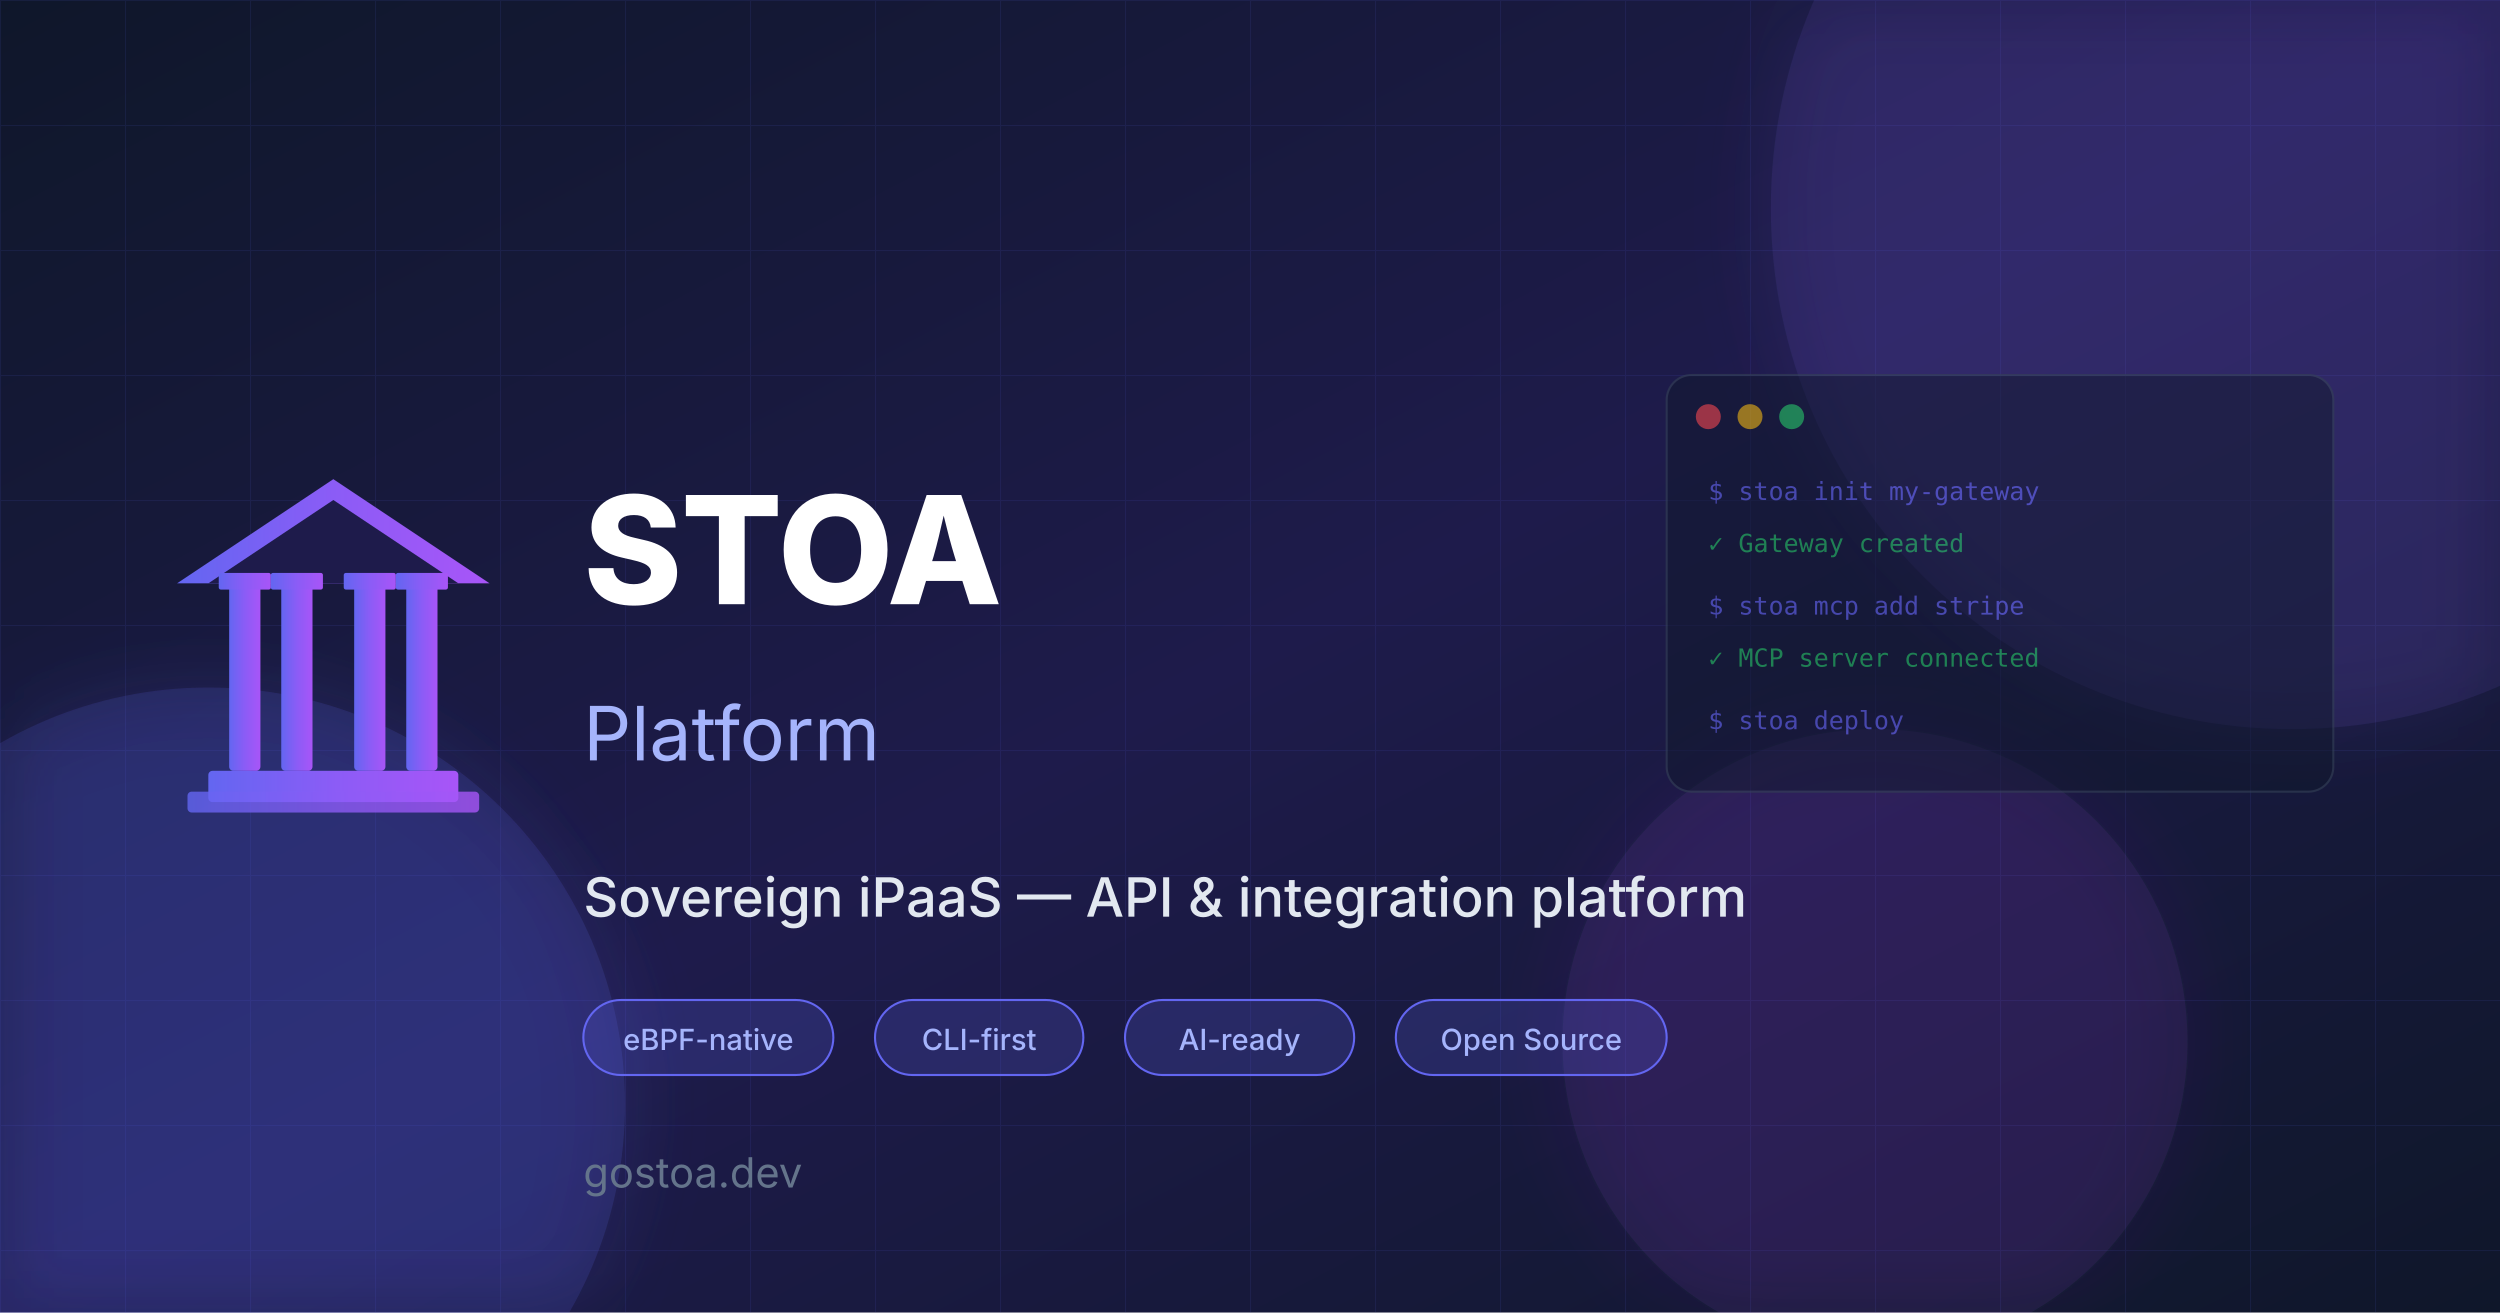
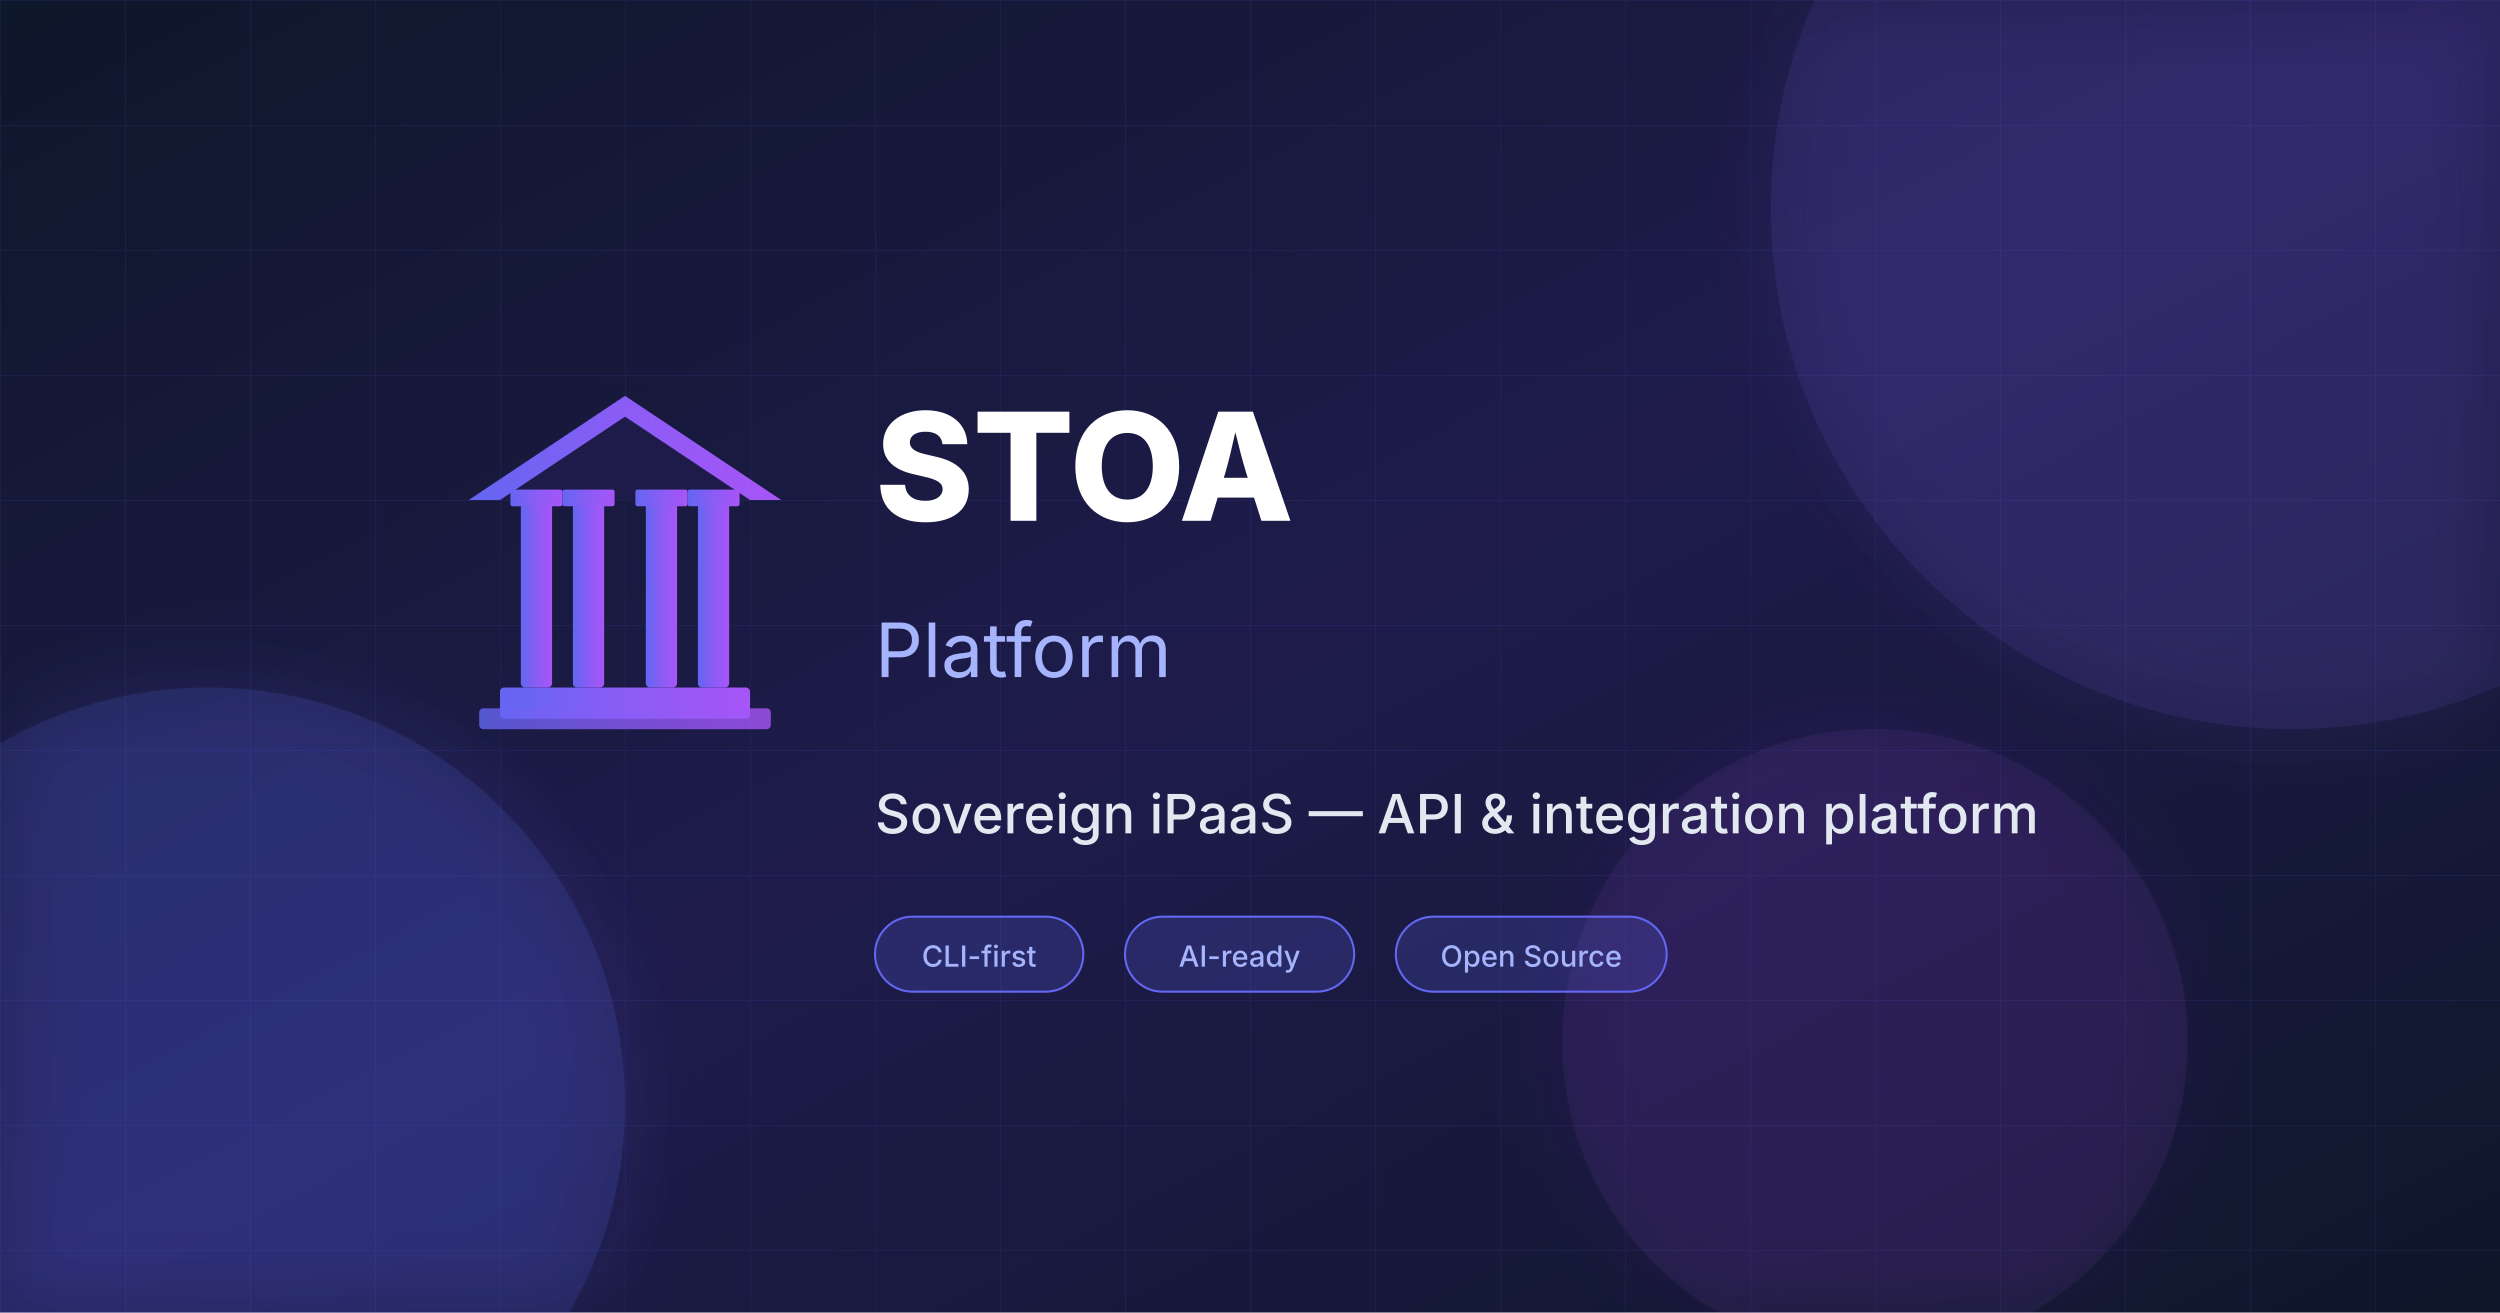
<svg xmlns="http://www.w3.org/2000/svg" viewBox="0 0 1200 630" width="1200" height="630">
  <defs>
    <linearGradient id="bgGradient" x1="0%" y1="0%" x2="100%" y2="100%">
      <stop offset="0%" style="stop-color:#0f172a" />
      <stop offset="50%" style="stop-color:#1e1b4b" />
      <stop offset="100%" style="stop-color:#0f172a" />
    </linearGradient>
    <linearGradient id="accentGradient" x1="0%" y1="0%" x2="100%" y2="0%">
      <stop offset="0%" style="stop-color:#6366f1" />
      <stop offset="50%" style="stop-color:#8b5cf6" />
      <stop offset="100%" style="stop-color:#a855f7" />
    </linearGradient>
    <filter id="glow" x="-50%" y="-50%" width="200%" height="200%">
      <feGaussianBlur stdDeviation="20" result="coloredBlur" />
      <feMerge>
        <feMergeNode in="coloredBlur" />
        <feMergeNode in="SourceGraphic" />
      </feMerge>
    </filter>
    <pattern id="grid" width="60" height="60" patternUnits="userSpaceOnUse">
      <path d="M 60 0 L 0 0 0 60" fill="none" stroke="rgba(99, 102, 241, 0.1)" stroke-width="1" />
    </pattern>
  </defs>
  <rect width="1200" height="630" fill="url(#bgGradient)" />
  <rect width="1200" height="630" fill="url(#grid)" />
  <circle cx="100" cy="530" r="200" fill="rgba(99, 102, 241, 0.15)" filter="url(#glow)" />
  <circle cx="1100" cy="100" r="250" fill="rgba(139, 92, 246, 0.1)" filter="url(#glow)" />
  <circle cx="900" cy="500" r="150" fill="rgba(168, 85, 247, 0.08)" filter="url(#glow)" />
  <line x1="0" y1="200" x2="400" y2="200" stroke="url(#accentGradient)" stroke-width="2" opacity="0.3" />
  <line x1="800" y1="430" x2="1200" y2="430" stroke="url(#accentGradient)" stroke-width="2" opacity="0.3" />
-   <g transform="translate(100, 230)">
-     <rect x="0" y="140" width="120" height="15" rx="2" fill="url(#accentGradient)" />
-     <rect x="-10" y="150" width="140" height="10" rx="2" fill="url(#accentGradient)" opacity="0.8" />
-     <rect x="10" y="50" width="15" height="90" rx="2" fill="url(#accentGradient)" />
-     <rect x="35" y="50" width="15" height="90" rx="2" fill="url(#accentGradient)" />
-     <rect x="70" y="50" width="15" height="90" rx="2" fill="url(#accentGradient)" />
-     <rect x="95" y="50" width="15" height="90" rx="2" fill="url(#accentGradient)" />
-     <polygon points="60,0 -15,50 135,50" fill="url(#accentGradient)" />
-     <polygon points="60,10 0,50 120,50" fill="#1e1b4b" />
-     <rect x="5" y="45" width="25" height="8" rx="1" fill="url(#accentGradient)" />
-     <rect x="30" y="45" width="25" height="8" rx="1" fill="url(#accentGradient)" />
-     <rect x="65" y="45" width="25" height="8" rx="1" fill="url(#accentGradient)" />
-     <rect x="90" y="45" width="25" height="8" rx="1" fill="url(#accentGradient)" />
-   </g>
-   <text x="280" y="290" font-family="Inter, system-ui, -apple-system, sans-serif" font-size="72" font-weight="800" fill="white">STOA</text>
-   <text x="280" y="365" font-family="Inter, system-ui, -apple-system, sans-serif" font-size="36" font-weight="400" fill="#a5b4fc">Platform</text>
-   <text x="280" y="440" font-family="Inter, system-ui, -apple-system, sans-serif" font-size="26" font-weight="500" fill="#e2e8f0">Sovereign iPaaS — API &amp; integration platform</text>
-   <g transform="translate(280, 480)">
-     <rect x="0" y="0" width="120" height="36" rx="18" fill="rgba(99, 102, 241, 0.2)" stroke="#6366f1" stroke-width="1" />
-     <text x="60" y="24" font-family="Inter, sans-serif" font-size="14" font-weight="500" fill="#a5b4fc" text-anchor="middle">eBPF-native</text>
-     <rect x="140" y="0" width="100" height="36" rx="18" fill="rgba(99, 102, 241, 0.2)" stroke="#6366f1" stroke-width="1" />
-     <text x="190" y="24" font-family="Inter, sans-serif" font-size="14" font-weight="500" fill="#a5b4fc" text-anchor="middle">CLI-first</text>
-     <rect x="260" y="0" width="110" height="36" rx="18" fill="rgba(99, 102, 241, 0.2)" stroke="#6366f1" stroke-width="1" />
-     <text x="315" y="24" font-family="Inter, sans-serif" font-size="14" font-weight="500" fill="#a5b4fc" text-anchor="middle">AI-ready</text>
-     <rect x="390" y="0" width="130" height="36" rx="18" fill="rgba(99, 102, 241, 0.2)" stroke="#6366f1" stroke-width="1" />
-     <text x="455" y="24" font-family="Inter, sans-serif" font-size="14" font-weight="500" fill="#a5b4fc" text-anchor="middle">Open Source</text>
-   </g>
-   <text x="280" y="570" font-family="Inter, monospace" font-size="20" font-weight="400" fill="#64748b">gostoa.dev</text>
-   <g transform="translate(800, 180)" opacity="0.6">
-     <rect x="0" y="0" width="320" height="200" rx="12" fill="rgba(15, 23, 42, 0.8)" stroke="#334155" stroke-width="1" />
-     <circle cx="20" cy="20" r="6" fill="#ef4444" />
-     <circle cx="40" cy="20" r="6" fill="#eab308" />
-     <circle cx="60" cy="20" r="6" fill="#22c55e" />
-     <text x="20" y="60" font-family="JetBrains Mono, monospace" font-size="12" fill="#6366f1">$ stoa init my-gateway</text>
-     <text x="20" y="85" font-family="JetBrains Mono, monospace" font-size="12" fill="#22c55e">✓ Gateway created</text>
-     <text x="20" y="115" font-family="JetBrains Mono, monospace" font-size="12" fill="#6366f1">$ stoa mcp add stripe</text>
-     <text x="20" y="140" font-family="JetBrains Mono, monospace" font-size="12" fill="#22c55e">✓ MCP server connected</text>
-     <text x="20" y="170" font-family="JetBrains Mono, monospace" font-size="12" fill="#6366f1">$ stoa deploy</text>
+   <g transform="translate(140, -40)">
+     <g transform="translate(100, 230)">
+       <rect x="0" y="140" width="120" height="15" rx="2" fill="url(#accentGradient)" />
+       <rect x="-10" y="150" width="140" height="10" rx="2" fill="url(#accentGradient)" opacity="0.8" />
+       <rect x="10" y="50" width="15" height="90" rx="2" fill="url(#accentGradient)" />
+       <rect x="35" y="50" width="15" height="90" rx="2" fill="url(#accentGradient)" />
+       <rect x="70" y="50" width="15" height="90" rx="2" fill="url(#accentGradient)" />
+       <rect x="95" y="50" width="15" height="90" rx="2" fill="url(#accentGradient)" />
+       <polygon points="60,0 -15,50 135,50" fill="url(#accentGradient)" />
+       <polygon points="60,10 0,50 120,50" fill="#1e1b4b" />
+       <rect x="5" y="45" width="25" height="8" rx="1" fill="url(#accentGradient)" />
+       <rect x="30" y="45" width="25" height="8" rx="1" fill="url(#accentGradient)" />
+       <rect x="65" y="45" width="25" height="8" rx="1" fill="url(#accentGradient)" />
+       <rect x="90" y="45" width="25" height="8" rx="1" fill="url(#accentGradient)" />
+     </g>
+     <text x="280" y="290" font-family="Inter, system-ui, -apple-system, sans-serif" font-size="72" font-weight="800" fill="white">STOA</text>
+     <text x="280" y="365" font-family="Inter, system-ui, -apple-system, sans-serif" font-size="36" font-weight="400" fill="#a5b4fc">Platform</text>
+     <text x="280" y="440" font-family="Inter, system-ui, -apple-system, sans-serif" font-size="26" font-weight="500" fill="#e2e8f0">Sovereign iPaaS — API &amp; integration platform</text>
+     <g transform="translate(280, 480)">
+       <rect x="0" y="0" width="100" height="36" rx="18" fill="rgba(99, 102, 241, 0.2)" stroke="#6366f1" stroke-width="1" />
+       <text x="50" y="24" font-family="Inter, sans-serif" font-size="14" font-weight="500" fill="#a5b4fc" text-anchor="middle">CLI-first</text>
+       <rect x="120" y="0" width="110" height="36" rx="18" fill="rgba(99, 102, 241, 0.2)" stroke="#6366f1" stroke-width="1" />
+       <text x="175" y="24" font-family="Inter, sans-serif" font-size="14" font-weight="500" fill="#a5b4fc" text-anchor="middle">AI-ready</text>
+       <rect x="250" y="0" width="130" height="36" rx="18" fill="rgba(99, 102, 241, 0.2)" stroke="#6366f1" stroke-width="1" />
+       <text x="315" y="24" font-family="Inter, sans-serif" font-size="14" font-weight="500" fill="#a5b4fc" text-anchor="middle">Open Source</text>
+     </g>
  </g>
</svg>
